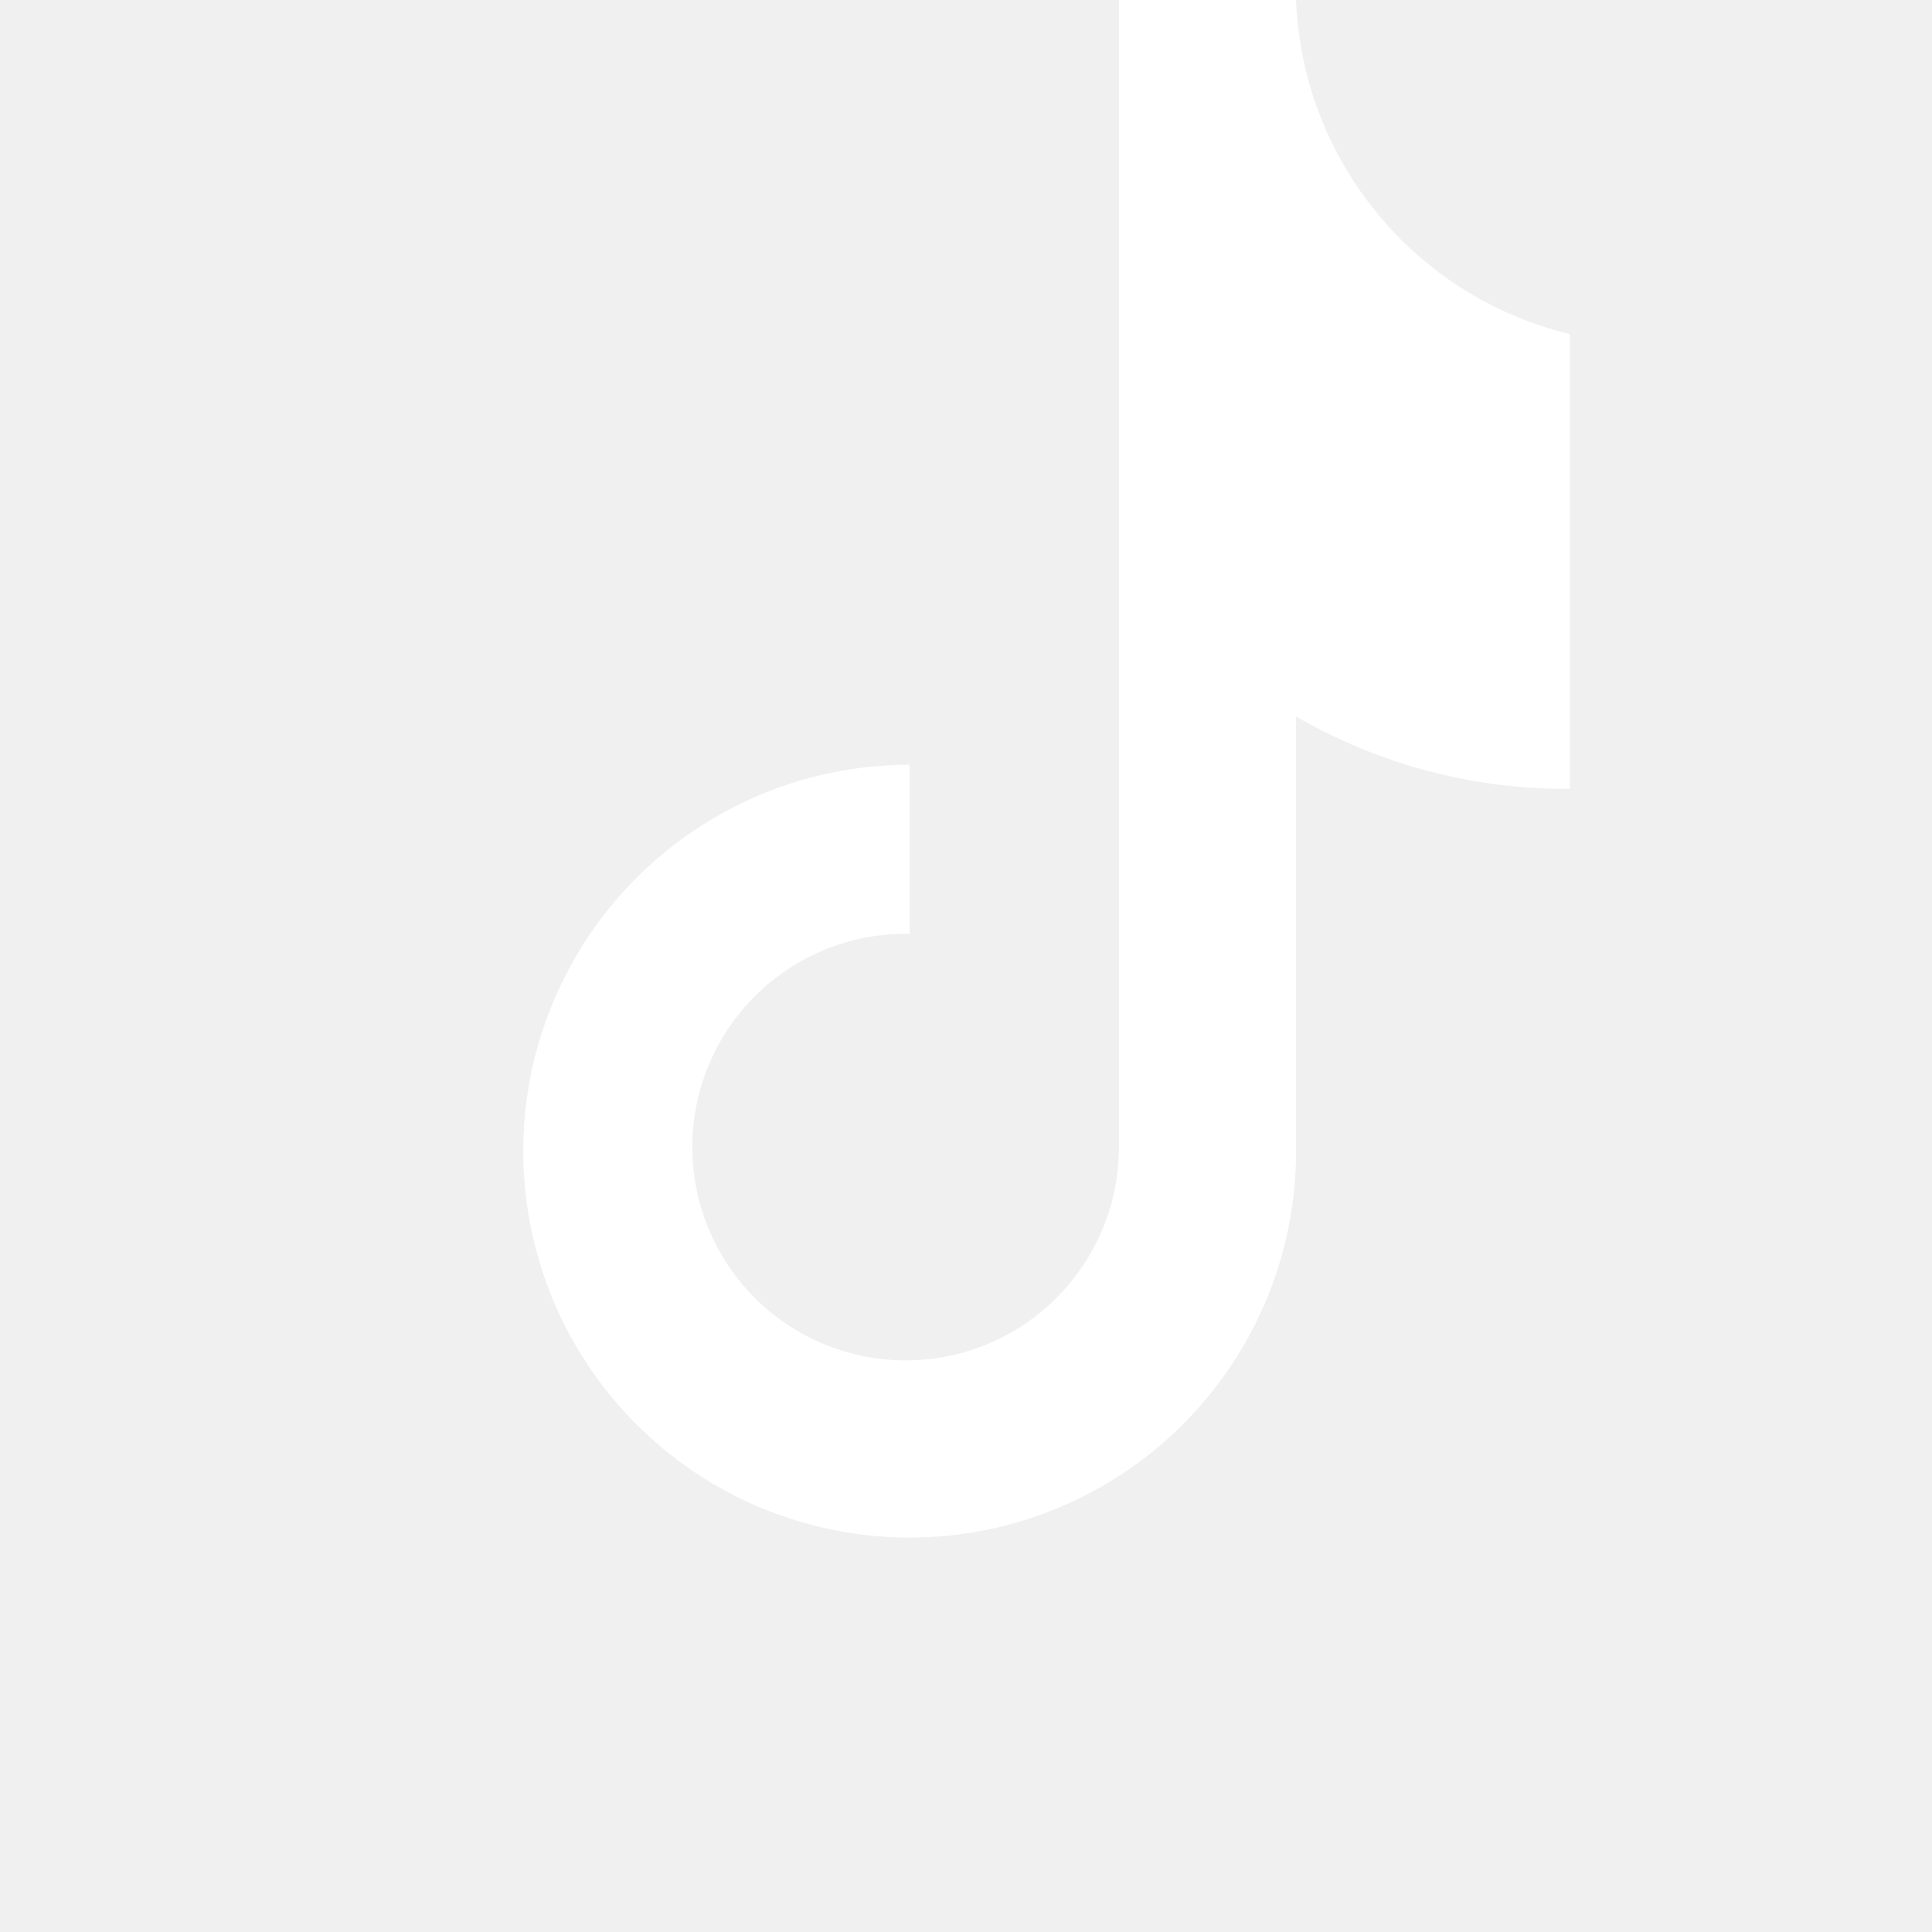
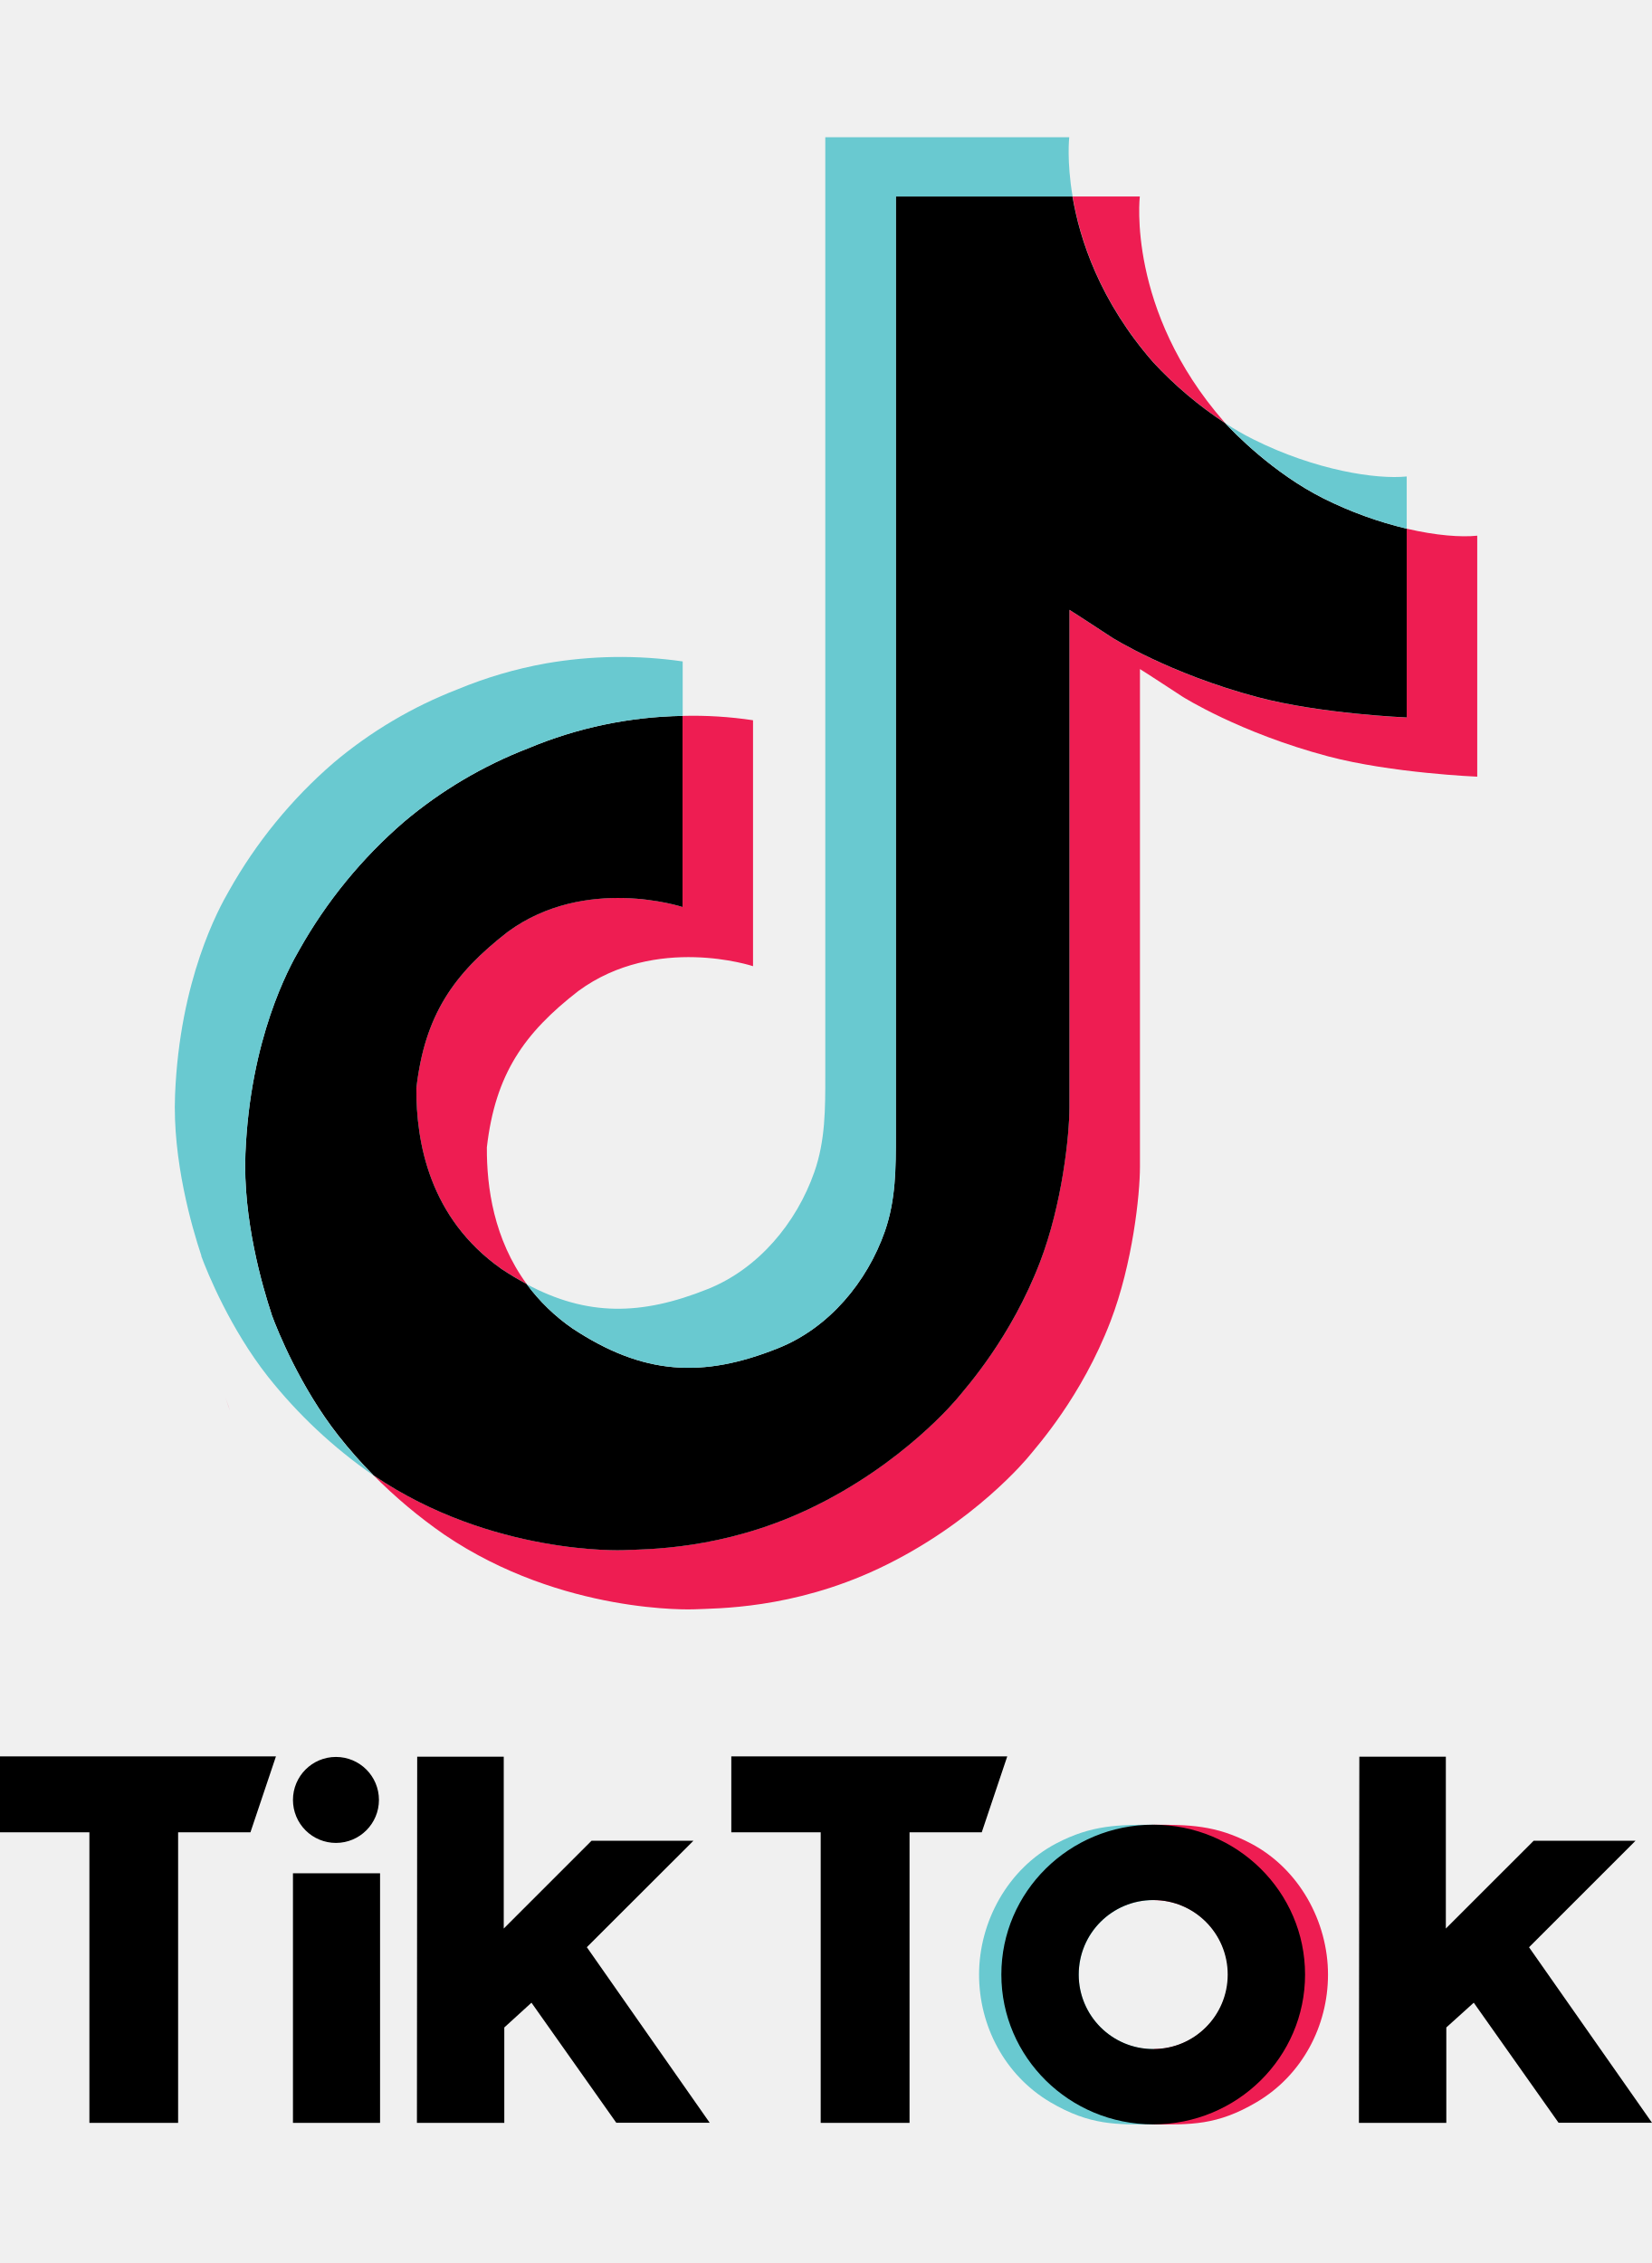
- <svg xmlns="http://www.w3.org/2000/svg" width="800" height="800" viewBox="0 0 48 48">
-   <path fill="#fff" d="M39 15.3v4.3a13.4 13.4 0 01-6.8-1.8v10.7a9.6 9.6 0 11-9.6-9.5v4.2a5.3 5.3 0 105.2 5.3V0h4.4a8.9 8.9 0 006.8 8.3v7z" />
+ <svg xmlns="http://www.w3.org/2000/svg" viewBox="119.51 70.49 561.02 675.3" width="1825" height="2500">
+   <path d="M196 498.32l1.64 4.63c-.21-.53-.81-2.15-1.64-4.63zm64.9-104.93c2.88-24.88 12.66-38.81 31.09-53.09 26.37-19.34 59.31-8.4 59.31-8.4V267a135.84 135.84 0 0 1 23.94 1.48V352s-32.93-10.94-59.3 8.41c-18.42 14.27-28.22 28.21-31.09 53.09-.09 13.51 2.34 31.17 13.53 46.44q-4.15-2.22-8.46-5.06c-24.65-17.27-29.14-43.18-29.02-61.49zM511.25 147c-18.14-20.74-25-41.68-27.48-56.39h22.82s-4.55 38.57 28.61 76.5l.46.51A132.76 132.76 0 0 1 511.25 147zm109.93 58.8v81.84s-29.12-1.19-50.67-6.91c-30.09-8-49.43-20.27-49.43-20.27s-13.36-8.75-14.44-9.36v169c0 9.41-2.47 32.91-10 52.51-9.83 25.64-25 42.47-27.79 45.91 0 0-18.45 22.75-51 38.07-29.34 13.82-55.1 13.47-62.8 13.82 0 0-44.53 1.84-84.6-25.33a169.63 169.63 0 0 1-24.16-20.26l.2.15c40.08 27.17 84.6 25.33 84.6 25.33 7.71-.35 33.47 0 62.8-13.82 32.52-15.32 51-38.07 51-38.07 2.76-3.44 18-20.27 27.79-45.92 7.51-19.59 10-43.1 10-52.51V231c1.08.62 14.43 9.37 14.43 9.37s19.35 12.28 49.44 20.27c21.56 5.72 50.67 6.91 50.67 6.91v-64.13c9.96 2.33 18.45 2.96 23.96 2.38z" fill="#ee1d52" />
+   <path d="M597.23 203.42v64.11s-29.11-1.19-50.67-6.91c-30.09-8-49.44-20.27-49.44-20.27s-13.35-8.75-14.43-9.37V400c0 9.41-2.47 32.92-10 52.51-9.83 25.65-25 42.48-27.79 45.92 0 0-18.46 22.75-51 38.07-29.33 13.82-55.09 13.47-62.8 13.82 0 0-44.52 1.84-84.6-25.33l-.2-.15a157.5 157.5 0 0 1-11.93-13.52c-12.79-16.27-20.63-35.51-22.6-41a.24.24 0 0 1 0-.07c-3.17-9.54-9.83-32.45-8.92-54.64 1.61-39.15 14.81-63.18 18.3-69.2A162.84 162.84 0 0 1 256.68 303a148.37 148.37 0 0 1 42.22-25 141.61 141.61 0 0 1 52.4-11v64.9s-32.94-10.9-59.3 8.4c-18.43 14.28-28.21 28.21-31.09 53.09-.12 18.31 4.37 44.22 29 61.5q4.31 2.85 8.46 5.06a65.85 65.85 0 0 0 15.5 15.05c24.06 15.89 44.22 17 70 6.68C401.06 474.78 414 459.23 420 442c3.77-10.76 3.72-21.59 3.72-32.79V90.61h60c2.48 14.71 9.34 35.65 27.48 56.39a132.76 132.76 0 0 0 24.41 20.62c2.64 2.85 16.14 16.94 33.47 25.59a130.62 130.62 0 0 0 28.15 10.21z" />
+   <path d="M187.89 450.39v.05l1.48 4.21c-.17-.49-.72-1.98-1.48-4.26z" fill="#69c9d0" />
+   <path d="M298.9 278a148.37 148.37 0 0 0-42.22 25 162.84 162.84 0 0 0-35.52 43.5c-3.49 6-16.69 30.05-18.3 69.2-.91 22.19 5.75 45.1 8.92 54.64a.24.24 0 0 0 0 .07c2 5.44 9.81 24.68 22.6 41a157.5 157.5 0 0 0 11.93 13.52 166.64 166.64 0 0 1-35.88-33.64c-12.68-16.13-20.5-35.17-22.54-40.79a1 1 0 0 1 0-.12v-.07c-3.18-9.53-9.86-32.45-8.93-54.67 1.61-39.15 14.81-63.18 18.3-69.2a162.68 162.68 0 0 1 35.52-43.5 148.13 148.13 0 0 1 42.22-25 144.63 144.63 0 0 1 29.78-8.75 148 148 0 0 1 46.57-.69V267a141.61 141.61 0 0 0-52.45 11z" fill="#69c9d0" />
+   <path d="M483.77 90.61h-60v318.61c0 11.2 0 22-3.72 32.79-6.06 17.22-18.95 32.77-36.13 39.67-25.79 10.36-45.95 9.21-70-6.68a65.85 65.85 0 0 1-15.54-15c20.49 10.93 38.83 10.74 61.55 1.62 17.17-6.9 30.08-22.45 36.12-39.68 3.78-10.76 3.73-21.59 3.73-32.78V70.49h82.85s-.93 7.92 1.14 20.12zm113.46 95.08v17.73a130.62 130.62 0 0 1-28.1-10.21c-17.33-8.65-30.83-22.74-33.47-25.59a93.69 93.69 0 0 0 9.52 5.48c21.07 10.52 41.82 13.66 52.05 12.59z" fill="#69c9d0" />
+   <path d="M486.85 701.51a22.75 22.75 0 0 1-1-6.73v-.16a24.53 24.53 0 0 0 1 6.89zm49.59-6.89v.16a23.07 23.07 0 0 1-1 6.73 24.89 24.89 0 0 0 1-6.89z" fill="none" />
+   <path d="M485.84 694.78a22.75 22.75 0 0 0 1 6.73 2.59 2.59 0 0 0 .14.45 25.28 25.28 0 0 0 24.16 17.8v25.59c-12.46 0-21.38.44-35-7.59-15.44-9.16-24.14-25.91-24.14-43.3 0-17.94 9.74-35.91 26.25-44.57 12-6.28 21.09-6.32 32.92-6.32v25.58a25.31 25.31 0 0 0-25.31 25.31z" fill="#69c9d0" />
+   <path d="M536.64 694.78a23.07 23.07 0 0 1-1 6.73c0 .15-.09.3-.14.45a25.3 25.3 0 0 1-24.16 17.8v25.59c12.45 0 21.38.44 34.95-7.59 15.49-9.16 24.21-25.91 24.21-43.3 0-17.94-9.74-35.91-26.25-44.57-12-6.28-21.09-6.32-32.91-6.32v25.58a25.31 25.31 0 0 1 25.3 25.31z" fill="#ee1d52" />
+   <path d="M119.51 620.36h93.71l-8.66 25.78H180v98.67h-30.13v-98.67h-30.36zm248.35 0v25.78h30.36v98.67h30.17v-98.67h24.52l8.66-25.78zm-134.25 29.38A14.6 14.6 0 1 0 219 635.15a14.59 14.59 0 0 0 14.61 14.59zM219 744.81h29.58v-84.75H219zM355 649h-34.6l-29.82 29.82v-58.36h-29.39l-.09 124.35h29.67v-32.4L300 704l28.8 40.77h31.72l-41.72-59.62zm283.77 36.17L674.94 649h-34.59l-29.83 29.82v-58.36h-29.38L581 744.81h29.68v-32.4L620 704l28.8 40.77h31.73zm-76.06 9.27c0 28.1-23.09 50.89-51.57 50.89s-51.57-22.79-51.57-50.89 23.09-50.89 51.57-50.89 51.57 22.8 51.57 50.91zm-26.27 0a25.3 25.3 0 1 0-25.3 25.3 25.3 25.3 0 0 0 25.3-25.28z" />
</svg>
